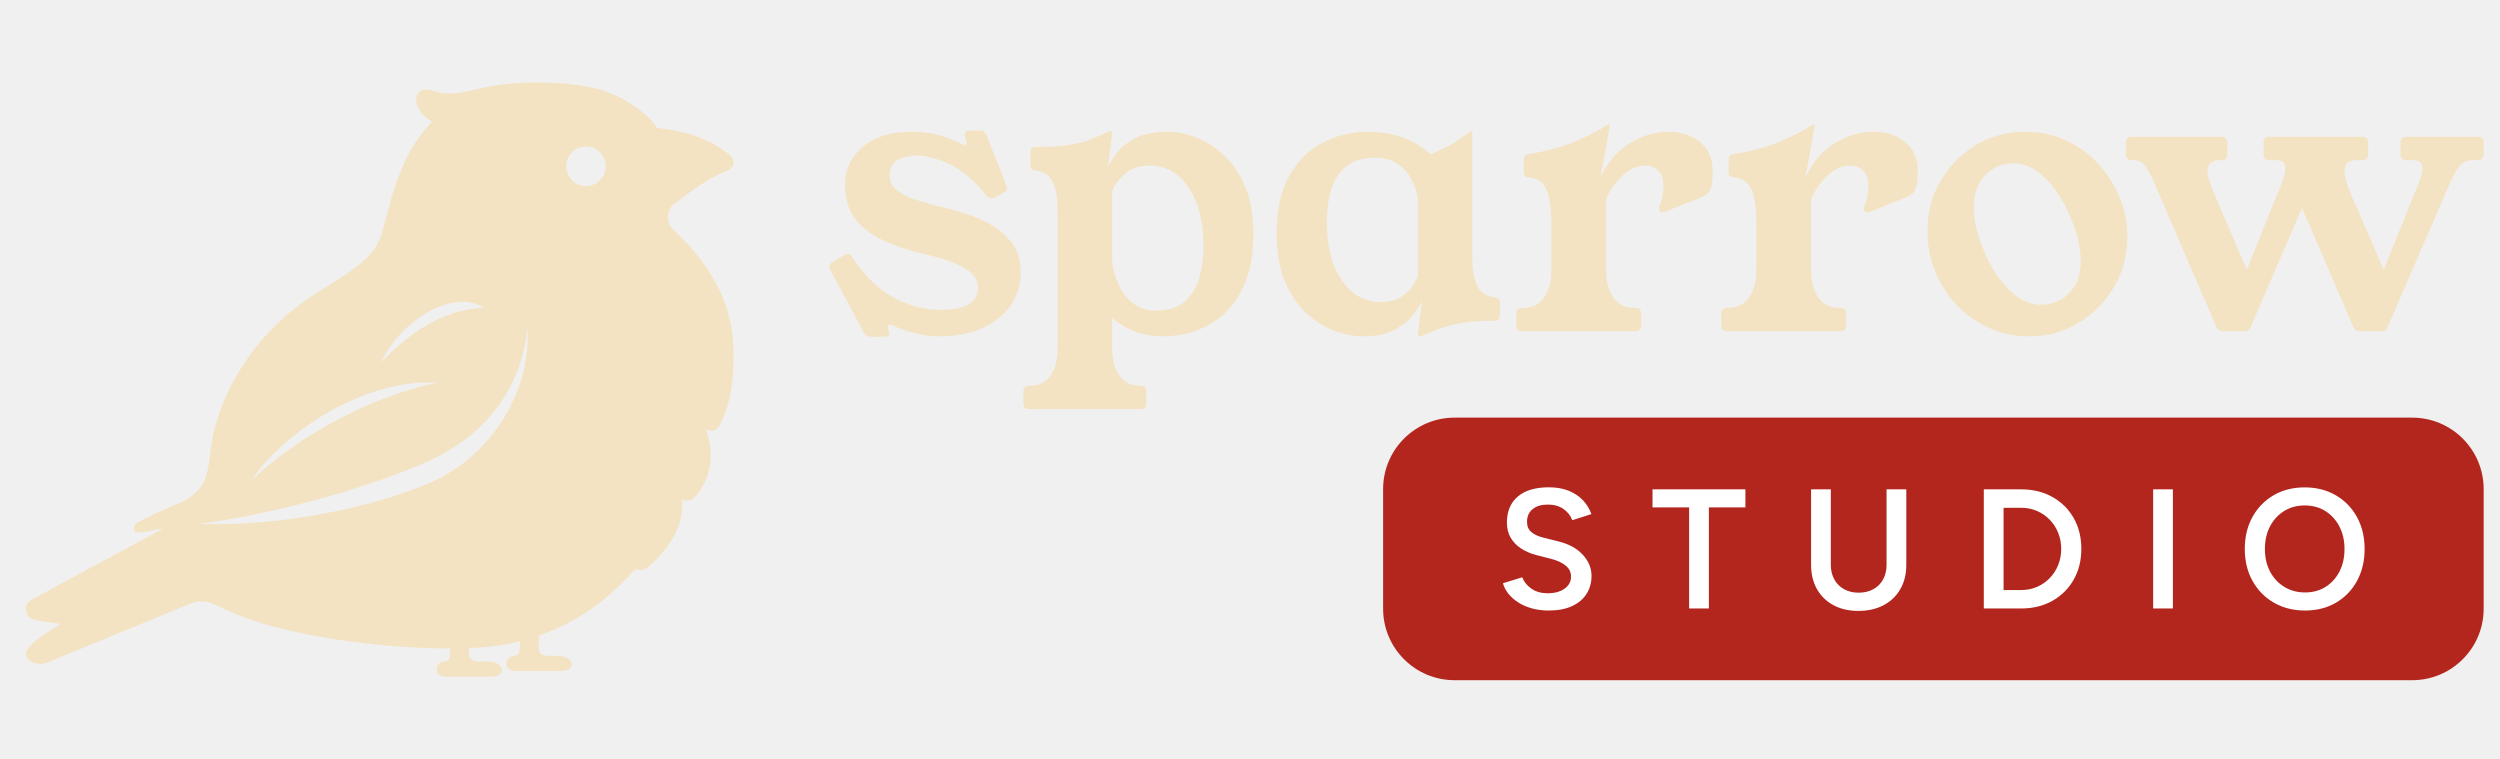
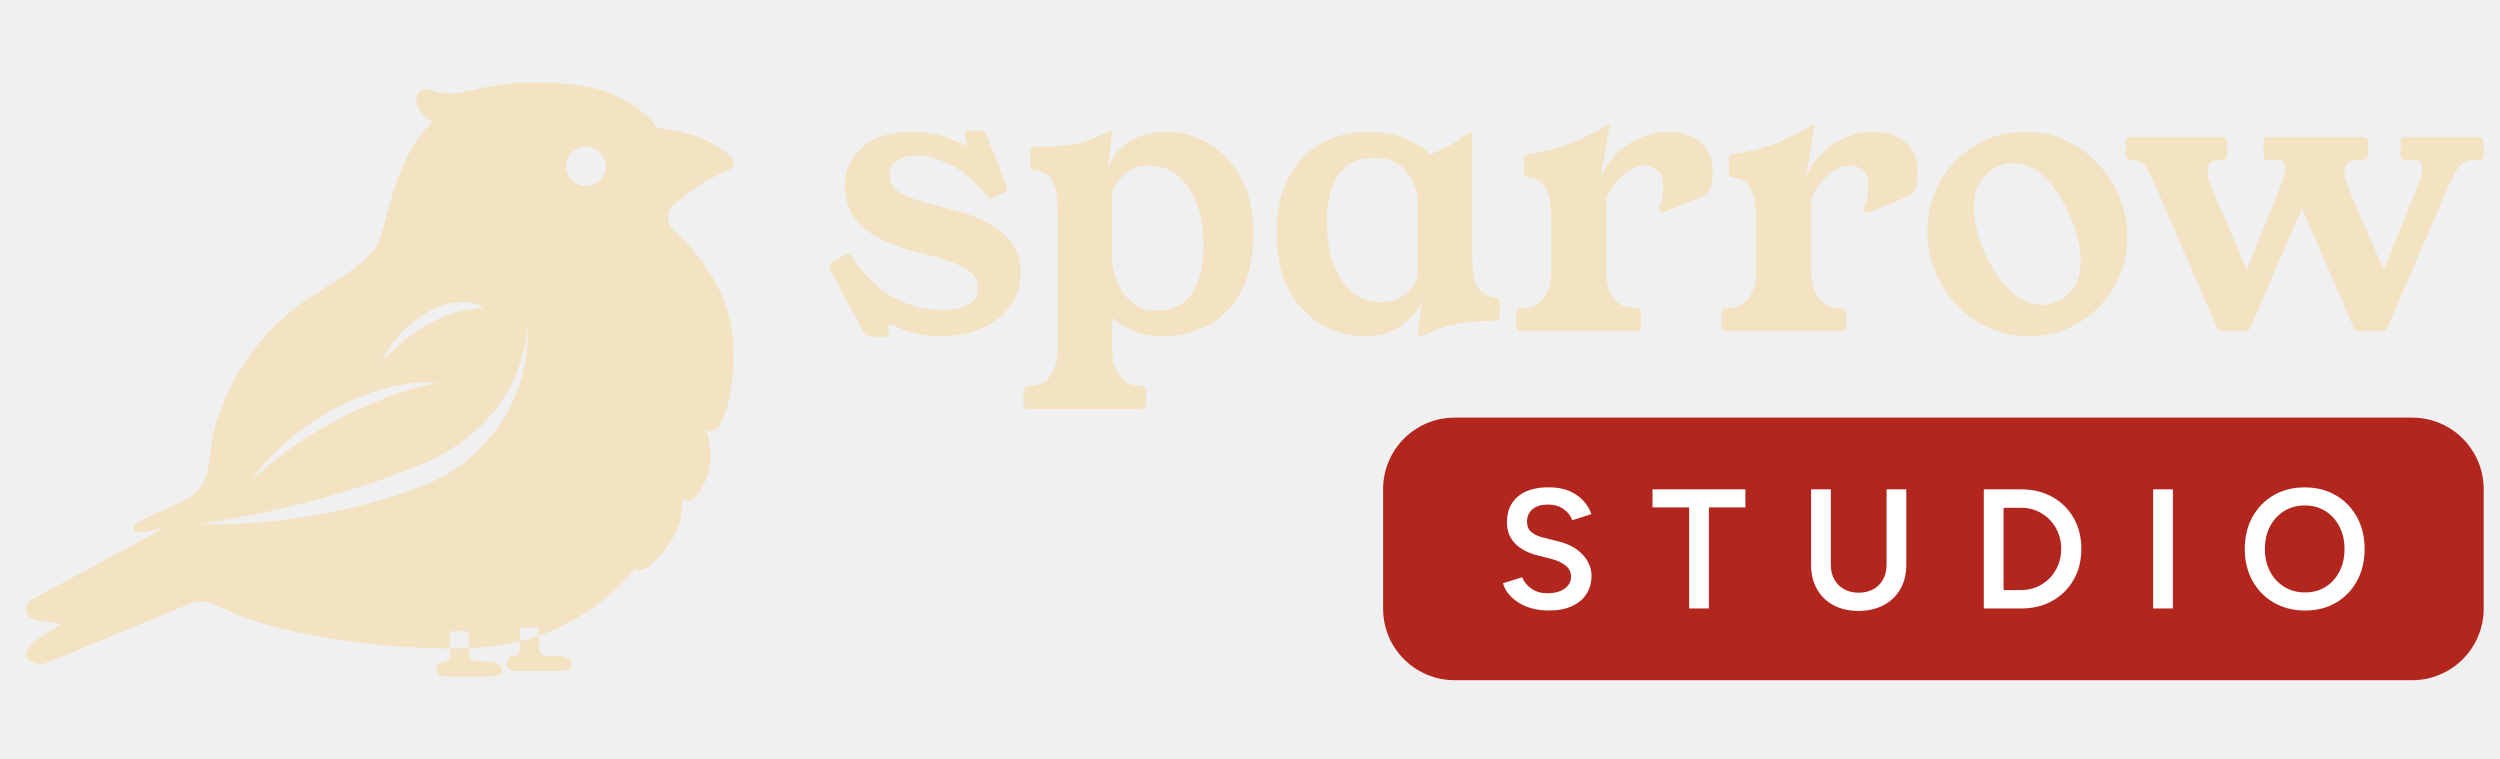
<svg xmlns="http://www.w3.org/2000/svg" viewBox="-10.57 -0.28 154.25 46.82" width="154.25" height="46.82">
-   <defs>
-     <mask id="bird-cutouts" maskUnits="userSpaceOnUse" x="0" y="0" width="1024" height="1024">
-       <rect width="1024" height="1024" fill="#fff" />
-       <circle cx="731" cy="286" r="21" fill="#000" />
-       <path fill="#000" d="m 669,457 c -6,62 -42,116 -115,146 -77,32 -171,54 -233,62 63,3 164,-10 241,-42 73,-30 111,-103 107,-166 z m -95.46,58.386 C 500.985,530.214 422.836,574.31 376.291,619.079 411.28,566.493 498.54,510.386 573.54,515.386 Z m 49.161,-79.36 c -47.597,2 -83.13,31.052 -108.926,57.943 20.143,-44.184 76.451,-78.984 108.926,-57.943 z" />
-     </mask>
-   </defs>
  <g id="bird" transform="translate(-9.574 0.722) scale(0.0582104) translate(-95 -135)">
    <g transform="translate(-32 8)">
-       <path fill="#F3E3C3" mask="url(#bird-cutouts)" d="M 806.242,245.252 C 841.103,249.617 861,257 882,273 c 8,6 6.8,14.5 -2,18 -20.4,8 -40,23 -58,37 -6,8 -5.3,19.3 2,26 30.8,28.3 60,68 63,119 2,37 -3,66 -14,87 -3,6 -9,8 -15,5 10,26 5,52 -10,70 -4,5 -9,7 -15,4 2,29 -13.9,51.9 -35,71 -4.2,3.8 -10,5 -15,3 -41,48 -98,79 -164,83 -68.7,5.4 -206.1,-8 -273.2,-41.6 -15.7,-7.9 -22.8,-9.7 -39.1,-2.8 l -146.487,60.454 c -9,4 -22.301,-0.656 -22.801,-8.656 -1.023,-11.327 33.37,-29.372 36.904,-32.095 C 165.205,768.81 144.8,769.2 140,763 c -5.3,-6.8 -3,-14 4,-18 l 139,-75 c -10,1 -20,5 -28,4 -5.3,-0.7 -4,-8 2,-11 11.8,-6.4 24.5,-12.3 37.7,-17.7 48.1,-19.7 29.7,-43.8 46.1,-93.1 17.8,-53.4 53.1,-97.2 96.2,-126.2 39,-26 68,-39 77,-67 8,-26 17,-84 54,-120 -10,-6 -17,-15 -17,-24 0,-9 8.7,-12.4 18,-9 13.7,5 28,3 48,-2 36,-9 86,-9 122,-1 30,7 57.242,26.252 67.242,42.252 z M 587,779 h 20 v 24 c 0,6 4,8 12,8 h 9 c 9,0 14,5 14,9 0,5 -6,7 -12,7 h -49 c -11,0 -11,-16 0,-16 3,0 6,-3 6,-8 z m 74,-4 h 20 v 22 c 0,6 4,8 12,8 h 9 c 9,0 14,5 14,9 0,5 -6,7 -12,7 h -49 c -11,0 -11,-16 0,-16 3,0 6,-3 6,-8 z" />
+       <path fill="#F3E3C3" fill-rule="evenodd" d="M 806.242,245.252 C 841.103,249.617 861,257 882,273 c 8,6 6.8,14.5 -2,18 -20.4,8 -40,23 -58,37 -6,8 -5.3,19.3 2,26 30.8,28.3 60,68 63,119 2,37 -3,66 -14,87 -3,6 -9,8 -15,5 10,26 5,52 -10,70 -4,5 -9,7 -15,4 2,29 -13.9,51.9 -35,71 -4.2,3.8 -10,5 -15,3 -41,48 -98,79 -164,83 -68.7,5.4 -206.1,-8 -273.2,-41.6 -15.7,-7.9 -22.8,-9.7 -39.1,-2.8 l -146.487,60.454 c -9,4 -22.301,-0.656 -22.801,-8.656 -1.023,-11.327 33.37,-29.372 36.904,-32.095 C 165.205,768.81 144.8,769.2 140,763 c -5.3,-6.8 -3,-14 4,-18 l 139,-75 c -10,1 -20,5 -28,4 -5.3,-0.7 -4,-8 2,-11 11.8,-6.4 24.5,-12.3 37.7,-17.7 48.1,-19.7 29.7,-43.8 46.1,-93.1 17.8,-53.4 53.1,-97.2 96.2,-126.2 39,-26 68,-39 77,-67 8,-26 17,-84 54,-120 -10,-6 -17,-15 -17,-24 0,-9 8.7,-12.4 18,-9 13.7,5 28,3 48,-2 36,-9 86,-9 122,-1 30,7 57.242,26.252 67.242,42.252 z M 587,779 h 20 v 24 c 0,6 4,8 12,8 h 9 c 9,0 14,5 14,9 0,5 -6,7 -12,7 h -49 c -11,0 -11,-16 0,-16 3,0 6,-3 6,-8 z m 74,-4 h 20 v 22 c 0,6 4,8 12,8 h 9 c 9,0 14,5 14,9 0,5 -6,7 -12,7 h -49 c -11,0 -11,-16 0,-16 3,0 6,-3 6,-8 z M 710,286 a 21,21 0 1,0 42,0 a 21,21 0 1,0 -42,0 z M 669,457 c -6,62 -42,116 -115,146 -77,32 -171,54 -233,62 63,3 164,-10 241,-42 73,-30 111,-103 107,-166 z m -95.46,58.386 C 500.985,530.214 422.836,574.31 376.291,619.079 411.28,566.493 498.54,510.386 573.54,515.386 Z m 49.161,-79.36 c -47.597,2 -83.13,31.052 -108.926,57.943 20.143,-44.184 76.451,-78.984 108.926,-57.943 z" />
    </g>
  </g>
  <path id="name" fill="#F3E3C3" d="M50.848 11.88Q50.704 11.952 50.608 11.952Q50.44 11.952 50.296 11.784Q49.216 10.416 48.04 9.864Q46.864 9.312 46.0 9.312Q45.376 9.312 44.848 9.576Q44.32 9.84 44.32 10.536Q44.32 11.064 44.716 11.412Q45.112 11.76 45.736 11.976Q46.36 12.192 47.008 12.36Q47.944 12.576 48.892 12.864Q49.84 13.152 50.632 13.62Q51.424 14.088 51.916 14.784Q52.408 15.48 52.408 16.536Q52.408 17.664 51.796 18.552Q51.184 19.44 50.056 19.956Q48.928 20.472 47.368 20.472Q46.624 20.472 45.916 20.292Q45.208 20.112 44.584 19.824Q44.44 19.752 44.368 19.752Q44.2 19.752 44.2 19.92Q44.2 19.968 44.248 20.112Q44.296 20.256 44.296 20.304Q44.296 20.496 44.008 20.496H43.144Q42.88 20.496 42.736 20.256L40.672 16.392Q40.6 16.248 40.6 16.176Q40.6 16.008 40.792 15.888L41.536 15.456Q41.68 15.384 41.752 15.384Q41.896 15.384 42.016 15.6Q43.192 17.352 44.596 18.096Q46.0 18.84 47.464 18.84Q49.768 18.84 49.768 17.472Q49.768 16.848 49.204 16.44Q48.64 16.032 47.812 15.768Q46.984 15.504 46.144 15.312Q44.608 14.928 43.696 14.436Q42.784 13.944 42.328 13.38Q41.872 12.816 41.716 12.252Q41.56 11.688 41.56 11.16Q41.56 9.72 42.664 8.784Q43.768 7.848 45.664 7.848Q46.792 7.848 47.656 8.148Q48.52 8.448 48.856 8.64Q48.952 8.688 49.0 8.688Q49.072 8.688 49.072 8.592Q49.072 8.52 49.0 8.304Q48.976 8.184 48.964 8.124Q48.952 8.064 48.952 8.016Q48.952 7.776 49.264 7.776H49.888Q50.2 7.776 50.296 8.04L51.496 11.088Q51.568 11.232 51.568 11.328Q51.568 11.496 51.376 11.592ZM57.784 10.032Q57.928 9.696 58.312 9.18Q58.696 8.664 59.464 8.256Q60.232 7.848 61.456 7.848Q62.272 7.848 63.184 8.184Q64.096 8.52 64.912 9.264Q65.728 10.008 66.244 11.208Q66.76 12.408 66.76 14.16Q66.76 16.368 65.968 17.772Q65.176 19.176 63.904 19.824Q62.632 20.472 61.168 20.472Q59.344 20.472 58.048 19.32V21.24Q58.048 22.2 58.48 22.86Q58.912 23.52 59.8 23.52Q60.16 23.52 60.16 23.88V24.6Q60.16 24.96 59.8 24.96H52.936Q52.576 24.96 52.576 24.6V23.88Q52.576 23.52 52.96 23.52Q53.848 23.52 54.268 22.86Q54.688 22.2 54.688 21.24V12.984Q54.688 12.336 54.616 11.736Q54.544 11.136 54.244 10.716Q53.944 10.296 53.272 10.224Q53.104 10.2 53.056 10.116Q53.008 10.032 53.008 9.912V9.096Q53.008 8.784 53.344 8.784Q54.544 8.784 55.312 8.676Q56.08 8.568 56.644 8.352Q57.208 8.136 57.76 7.872Q57.832 7.824 57.892 7.824Q57.952 7.824 57.976 7.824H58.0Q58.048 7.824 58.048 7.896Q58.048 7.92 58.036 8.016Q58.024 8.112 57.976 8.556Q57.928 9.0 57.784 10.032ZM58.048 15.888Q58.144 16.632 58.468 17.328Q58.792 18.024 59.368 18.456Q59.944 18.888 60.736 18.888Q61.888 18.888 62.536 18.312Q63.184 17.736 63.436 16.824Q63.688 15.912 63.688 14.928Q63.688 12.624 62.764 11.28Q61.84 9.936 60.352 9.936Q59.392 9.936 58.804 10.476Q58.216 11.016 58.048 11.52ZM80.272 15.72Q80.272 16.584 80.536 17.268Q80.8 17.952 81.688 18.072Q81.976 18.096 81.976 18.384V19.176Q81.976 19.512 81.616 19.512Q80.44 19.512 79.66 19.644Q78.88 19.776 78.316 19.98Q77.752 20.184 77.2 20.424Q77.104 20.472 77.032 20.472H76.96Q76.912 20.472 76.912 20.376Q76.912 20.28 76.96 19.908Q77.008 19.536 77.068 19.068Q77.128 18.6 77.176 18.264Q77.056 18.576 76.66 19.104Q76.264 19.632 75.508 20.052Q74.752 20.472 73.528 20.472Q72.712 20.472 71.788 20.136Q70.864 19.8 70.048 19.056Q69.232 18.312 68.716 17.1Q68.2 15.888 68.2 14.136Q68.2 11.904 69.004 10.524Q69.808 9.144 71.092 8.496Q72.376 7.848 73.816 7.848Q74.992 7.848 75.976 8.208Q76.96 8.568 77.704 9.24Q78.328 8.976 78.772 8.748Q79.216 8.52 79.528 8.28Q79.648 8.184 79.78 8.088Q79.912 7.992 80.08 7.896Q80.152 7.848 80.2 7.848H80.224Q80.272 7.848 80.272 7.896ZM76.912 11.952Q76.84 11.472 76.564 10.884Q76.288 10.296 75.736 9.876Q75.184 9.456 74.248 9.456Q73.096 9.456 72.448 10.02Q71.8 10.584 71.548 11.472Q71.296 12.36 71.296 13.368Q71.296 15.672 72.22 17.016Q73.144 18.36 74.608 18.36Q75.472 18.36 75.964 17.988Q76.456 17.616 76.672 17.232Q76.888 16.848 76.912 16.776ZM88.168 10.68Q88.816 9.288 89.968 8.568Q91.12 7.848 92.392 7.848Q93.52 7.848 94.312 8.472Q95.104 9.096 95.104 10.32Q95.104 10.848 95.008 11.256Q94.912 11.664 94.48 11.856L92.224 12.768Q92.08 12.816 92.008 12.816Q91.792 12.816 91.792 12.6Q91.792 12.528 91.84 12.384Q91.984 12.048 92.02 11.736Q92.056 11.424 92.056 11.184Q92.056 10.536 91.732 10.236Q91.408 9.936 90.928 9.936Q90.376 9.936 89.896 10.272Q89.416 10.608 89.056 11.088Q88.696 11.568 88.528 12.024V16.44Q88.528 17.4 88.96 18.06Q89.392 18.72 90.28 18.72H90.328Q90.688 18.72 90.688 19.08V19.8Q90.688 20.16 90.328 20.16H83.344Q82.984 20.16 82.984 19.8V19.08Q82.984 18.72 83.344 18.72H83.392Q84.28 18.72 84.712 18.06Q85.144 17.4 85.144 16.44V13.416Q85.144 12.768 85.06 12.168Q84.976 11.568 84.688 11.148Q84.4 10.728 83.728 10.656Q83.44 10.632 83.44 10.344V9.528Q83.44 9.288 83.8 9.216Q85.504 8.952 86.788 8.376Q88.072 7.8 88.528 7.464Q88.6 7.416 88.648 7.416H88.696Q88.744 7.416 88.744 7.464Q88.744 7.488 88.684 7.824Q88.624 8.16 88.54 8.676Q88.456 9.192 88.348 9.732Q88.24 10.272 88.168 10.68ZM100.816 10.68Q101.464 9.288 102.616 8.568Q103.768 7.848 105.04 7.848Q106.168 7.848 106.96 8.472Q107.752 9.096 107.752 10.32Q107.752 10.848 107.656 11.256Q107.56 11.664 107.128 11.856L104.872 12.768Q104.728 12.816 104.656 12.816Q104.44 12.816 104.44 12.6Q104.44 12.528 104.488 12.384Q104.632 12.048 104.668 11.736Q104.704 11.424 104.704 11.184Q104.704 10.536 104.38 10.236Q104.056 9.936 103.576 9.936Q103.024 9.936 102.544 10.272Q102.064 10.608 101.704 11.088Q101.344 11.568 101.176 12.024V16.44Q101.176 17.4 101.608 18.06Q102.04 18.72 102.928 18.72H102.976Q103.336 18.72 103.336 19.08V19.8Q103.336 20.16 102.976 20.16H95.992Q95.632 20.16 95.632 19.8V19.08Q95.632 18.72 95.992 18.72H96.04Q96.928 18.72 97.36 18.06Q97.792 17.4 97.792 16.44V13.416Q97.792 12.768 97.708 12.168Q97.624 11.568 97.336 11.148Q97.048 10.728 96.376 10.656Q96.088 10.632 96.088 10.344V9.528Q96.088 9.288 96.448 9.216Q98.152 8.952 99.436 8.376Q100.72 7.8 101.176 7.464Q101.248 7.416 101.296 7.416H101.344Q101.392 7.416 101.392 7.464Q101.392 7.488 101.332 7.824Q101.272 8.16 101.188 8.676Q101.104 9.192 100.996 9.732Q100.888 10.272 100.816 10.68ZM114.376 7.848Q115.744 7.848 116.908 8.388Q118.072 8.928 118.912 9.852Q119.752 10.776 120.22 11.916Q120.688 13.056 120.688 14.28Q120.688 16.056 119.848 17.46Q119.008 18.864 117.64 19.668Q116.272 20.472 114.664 20.472Q113.296 20.472 112.144 19.944Q110.992 19.416 110.14 18.516Q109.288 17.616 108.82 16.452Q108.352 15.288 108.352 14.016Q108.352 12.264 109.168 10.872Q109.984 9.48 111.352 8.664Q112.72 7.848 114.376 7.848ZM115.408 18.528Q115.864 18.528 116.416 18.288Q116.968 18.048 117.388 17.448Q117.808 16.848 117.808 15.792Q117.808 14.952 117.484 13.932Q117.16 12.912 116.596 11.964Q116.032 11.016 115.276 10.404Q114.52 9.792 113.632 9.792Q112.648 9.792 111.928 10.524Q111.208 11.256 111.208 12.528Q111.208 13.344 111.532 14.376Q111.856 15.408 112.42 16.356Q112.984 17.304 113.752 17.916Q114.52 18.528 115.408 18.528ZM142.312 8.16Q142.672 8.16 142.672 8.52V9.24Q142.672 9.6 142.312 9.6H141.952Q141.568 9.6 141.268 9.888Q140.968 10.176 140.56 11.088L136.744 19.896Q136.648 20.16 136.384 20.16H135.016Q134.752 20.16 134.632 19.896L131.464 12.552L128.296 19.896Q128.2 20.16 127.912 20.16H126.568Q126.304 20.16 126.184 19.896L122.392 11.112Q122.008 10.2 121.744 9.9Q121.48 9.6 121 9.6H120.952Q120.592 9.6 120.592 9.24V8.52Q120.592 8.16 120.952 8.16H126.496Q126.856 8.16 126.856 8.52V9.24Q126.856 9.6 126.496 9.6H126.448Q125.992 9.6 125.812 9.78Q125.632 9.96 125.632 10.296Q125.632 10.608 125.788 11.016Q125.944 11.424 126.136 11.88L128.056 16.368L130.12 11.256Q130.432 10.536 130.432 10.104Q130.432 9.6 129.928 9.6H129.4Q129.088 9.6 129.088 9.24V8.52Q129.088 8.16 129.424 8.16H135.184Q135.544 8.16 135.544 8.52V9.24Q135.544 9.6 135.184 9.6H134.896Q134.44 9.6 134.26 9.78Q134.08 9.96 134.08 10.296Q134.08 10.608 134.224 11.016Q134.368 11.424 134.56 11.88L136.504 16.368L138.568 11.256Q138.88 10.536 138.88 10.104Q138.88 9.6 138.376 9.6H137.896Q137.536 9.6 137.536 9.24V8.52Q137.536 8.16 137.896 8.16Z" />
  <g id="tag">
    <rect id="tag-band" x="74.768" y="25.488" width="67.904" height="16.200" rx="4.410" fill="#B3261E" />
    <path id="tag-text" fill="#FFFFFF" d="M84.985 37.389Q84.41 37.389 83.932 37.253Q83.453 37.117 83.088 36.877Q82.723 36.637 82.487 36.338Q82.252 36.039 82.163 35.706L83.353 35.338Q83.495 35.732 83.894 36.023Q84.293 36.315 84.881 36.324Q85.559 36.329 85.961 36.044Q86.363 35.759 86.363 35.295Q86.363 34.883 86.025 34.612Q85.688 34.342 85.117 34.196L84.218 33.967Q83.699 33.832 83.289 33.566Q82.878 33.301 82.642 32.901Q82.406 32.502 82.406 31.962Q82.406 30.935 83.074 30.361Q83.743 29.787 84.991 29.787Q85.702 29.787 86.229 30.004Q86.756 30.222 87.104 30.593Q87.451 30.964 87.619 31.44L86.44 31.817Q86.286 31.398 85.897 31.125Q85.508 30.852 84.931 30.852Q84.335 30.852 83.991 31.135Q83.647 31.418 83.647 31.914Q83.647 32.325 83.918 32.55Q84.189 32.776 84.645 32.891L85.548 33.115Q86.544 33.355 87.085 33.945Q87.627 34.536 87.627 35.245Q87.627 35.874 87.323 36.357Q87.019 36.84 86.429 37.115Q85.84 37.389 84.985 37.389ZM93.649 37.263V31.028H91.39V29.913H97.121V31.028H94.867V37.263ZM104.087 37.413Q103.213 37.413 102.554 37.059Q101.895 36.705 101.535 36.065Q101.174 35.425 101.174 34.573V29.913H102.392V34.573Q102.392 35.084 102.608 35.472Q102.824 35.861 103.211 36.075Q103.599 36.289 104.108 36.289Q104.624 36.289 105.014 36.075Q105.404 35.861 105.617 35.472Q105.831 35.084 105.831 34.573V29.913H107.049V34.573Q107.049 35.425 106.683 36.065Q106.317 36.705 105.65 37.059Q104.983 37.413 104.087 37.413ZM111.831 37.263V29.913H114.139Q115.227 29.913 116.063 30.383Q116.9 30.852 117.374 31.679Q117.848 32.507 117.848 33.588Q117.848 34.659 117.374 35.489Q116.9 36.318 116.063 36.791Q115.227 37.263 114.139 37.263ZM113.05 36.126H114.139Q114.661 36.126 115.109 35.932Q115.557 35.739 115.895 35.393Q116.232 35.047 116.419 34.585Q116.607 34.123 116.607 33.588Q116.607 33.053 116.419 32.591Q116.232 32.129 115.895 31.783Q115.557 31.437 115.109 31.244Q114.661 31.05 114.139 31.05H113.05ZM122.279 37.263V29.913H123.497V37.263ZM131.655 37.389Q130.567 37.389 129.727 36.904Q128.887 36.418 128.41 35.56Q127.933 34.702 127.933 33.593Q127.933 32.474 128.407 31.618Q128.881 30.762 129.712 30.277Q130.543 29.792 131.63 29.792Q132.717 29.792 133.551 30.28Q134.385 30.768 134.856 31.624Q135.327 32.48 135.327 33.593Q135.327 34.702 134.858 35.56Q134.39 36.418 133.563 36.904Q132.735 37.389 131.655 37.389ZM131.656 36.274Q132.371 36.274 132.918 35.93Q133.466 35.586 133.776 34.982Q134.086 34.378 134.086 33.592Q134.086 32.807 133.77 32.201Q133.454 31.596 132.903 31.251Q132.352 30.906 131.629 30.906Q130.916 30.906 130.36 31.251Q129.805 31.595 129.489 32.2Q129.174 32.806 129.174 33.592Q129.174 34.378 129.491 34.982Q129.809 35.586 130.371 35.93Q130.932 36.274 131.656 36.274Z" />
  </g>
</svg>
